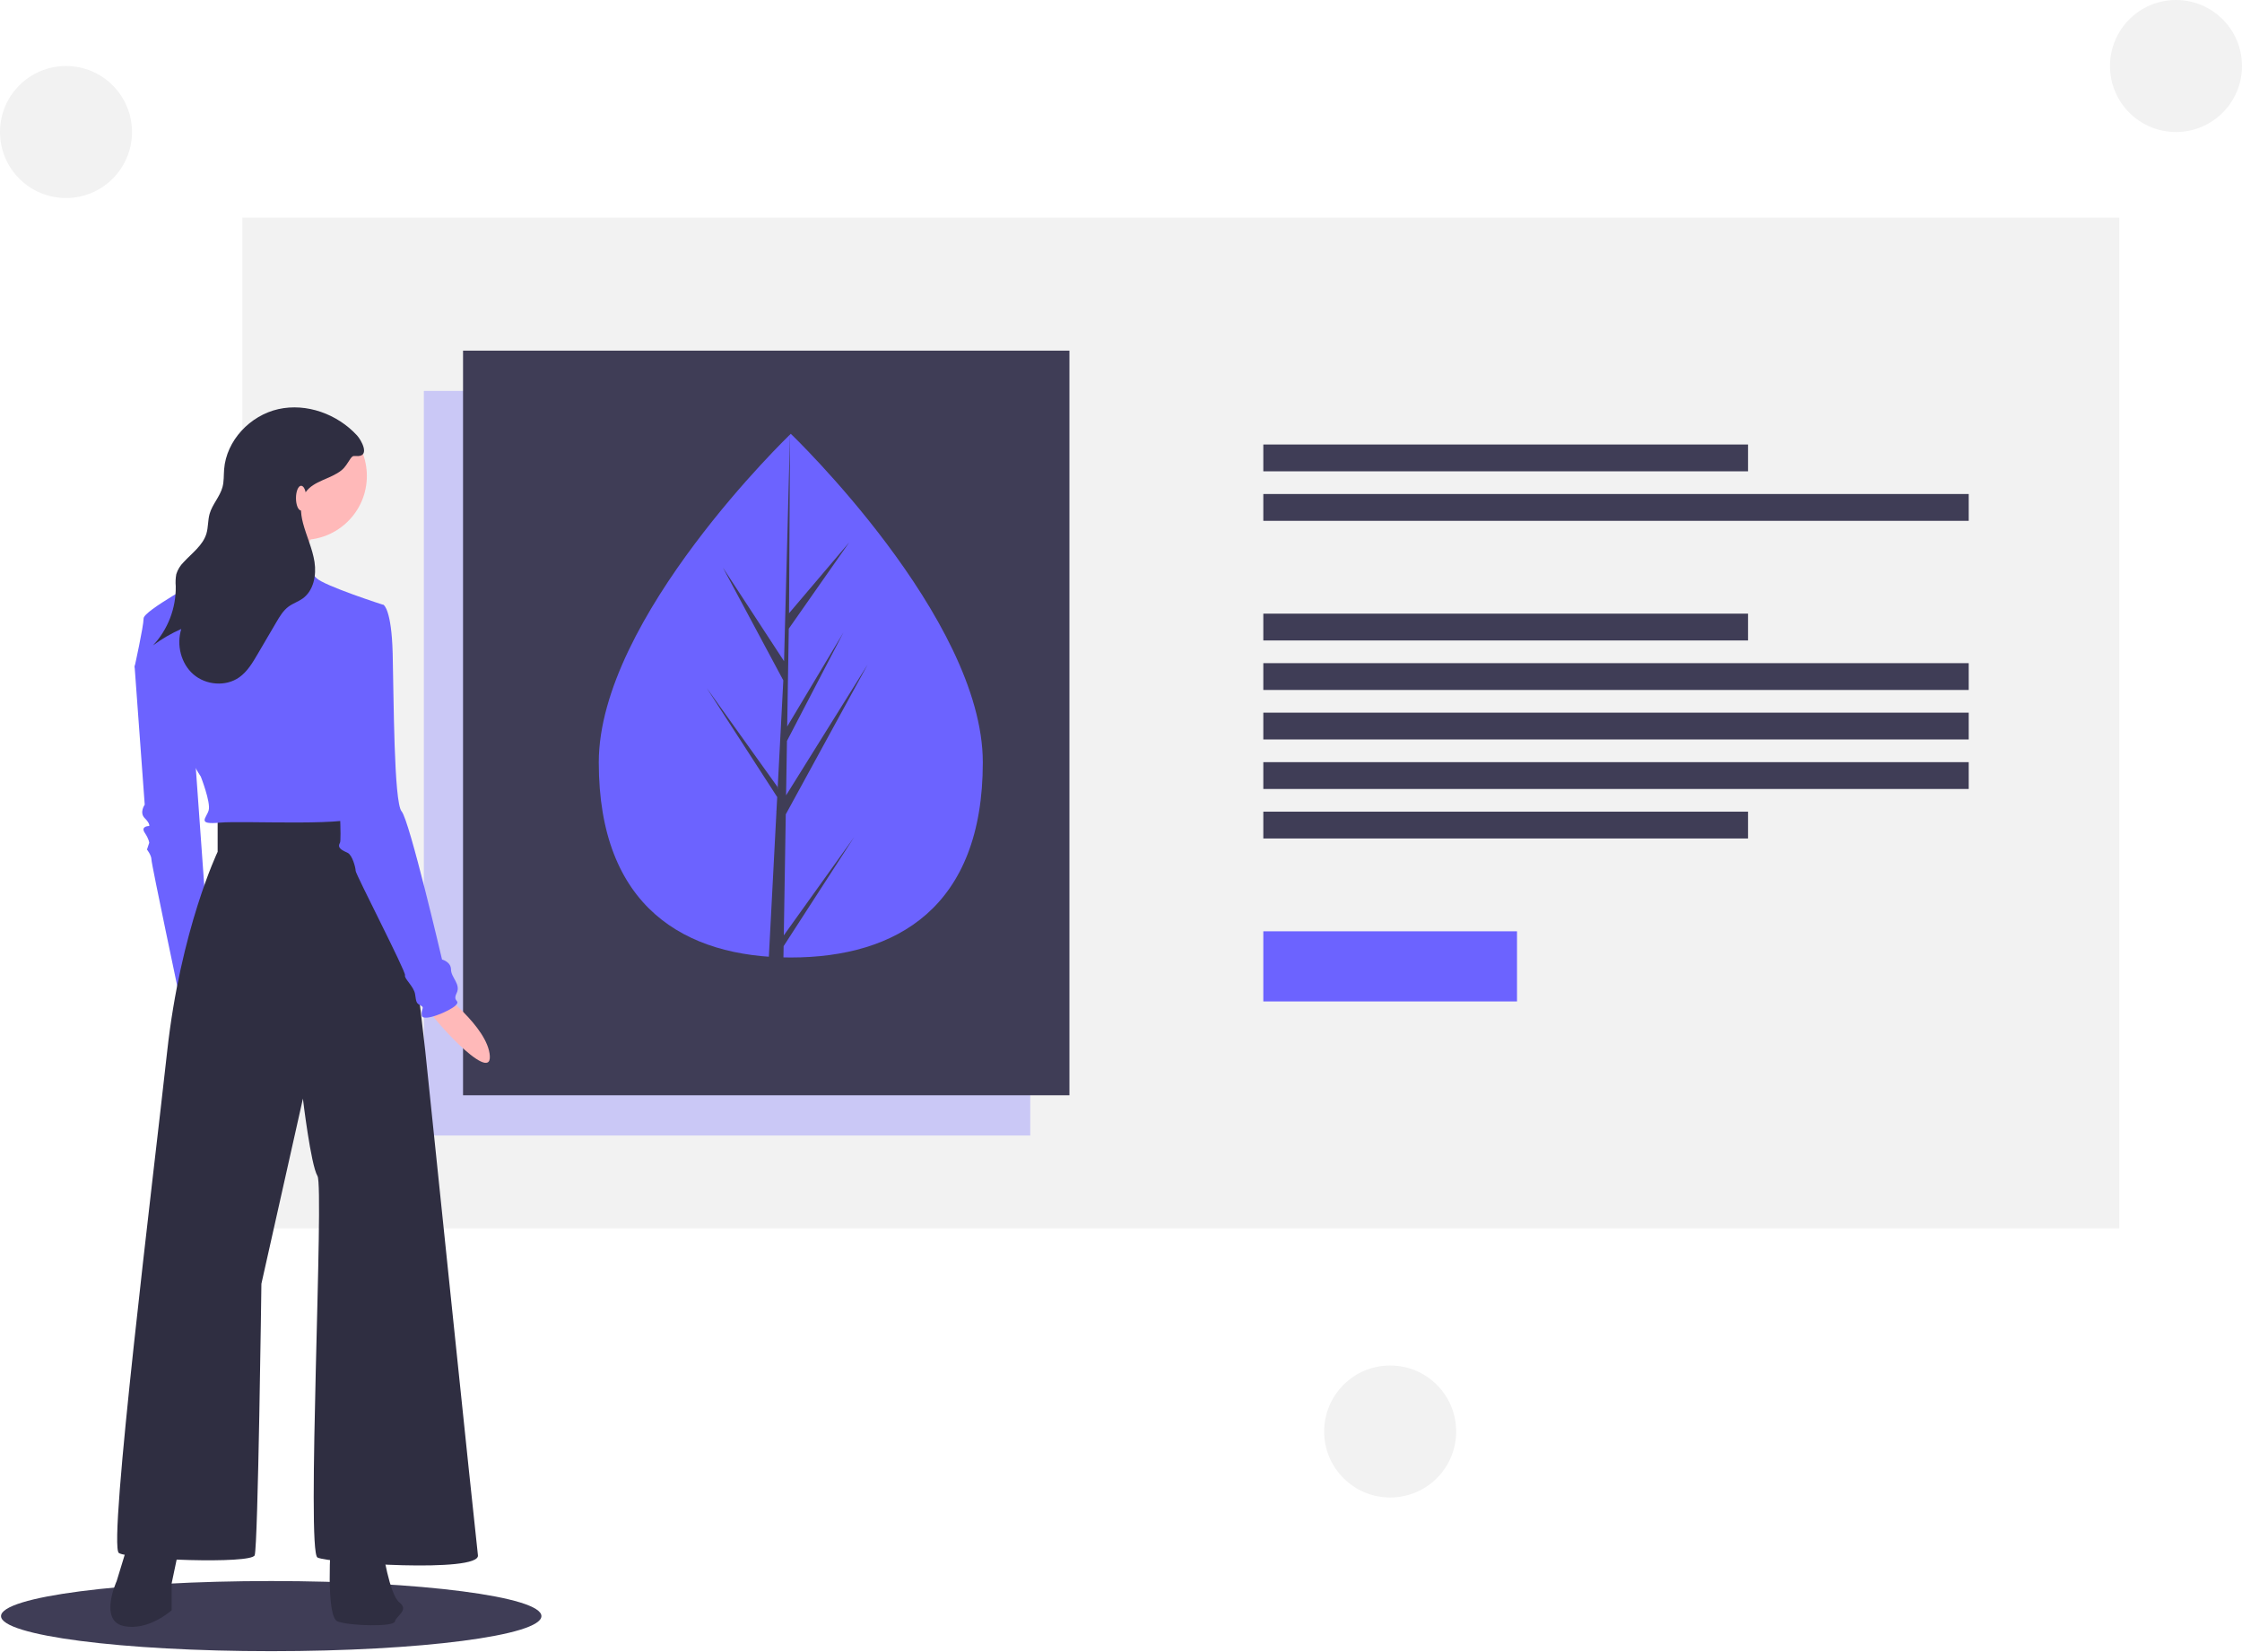
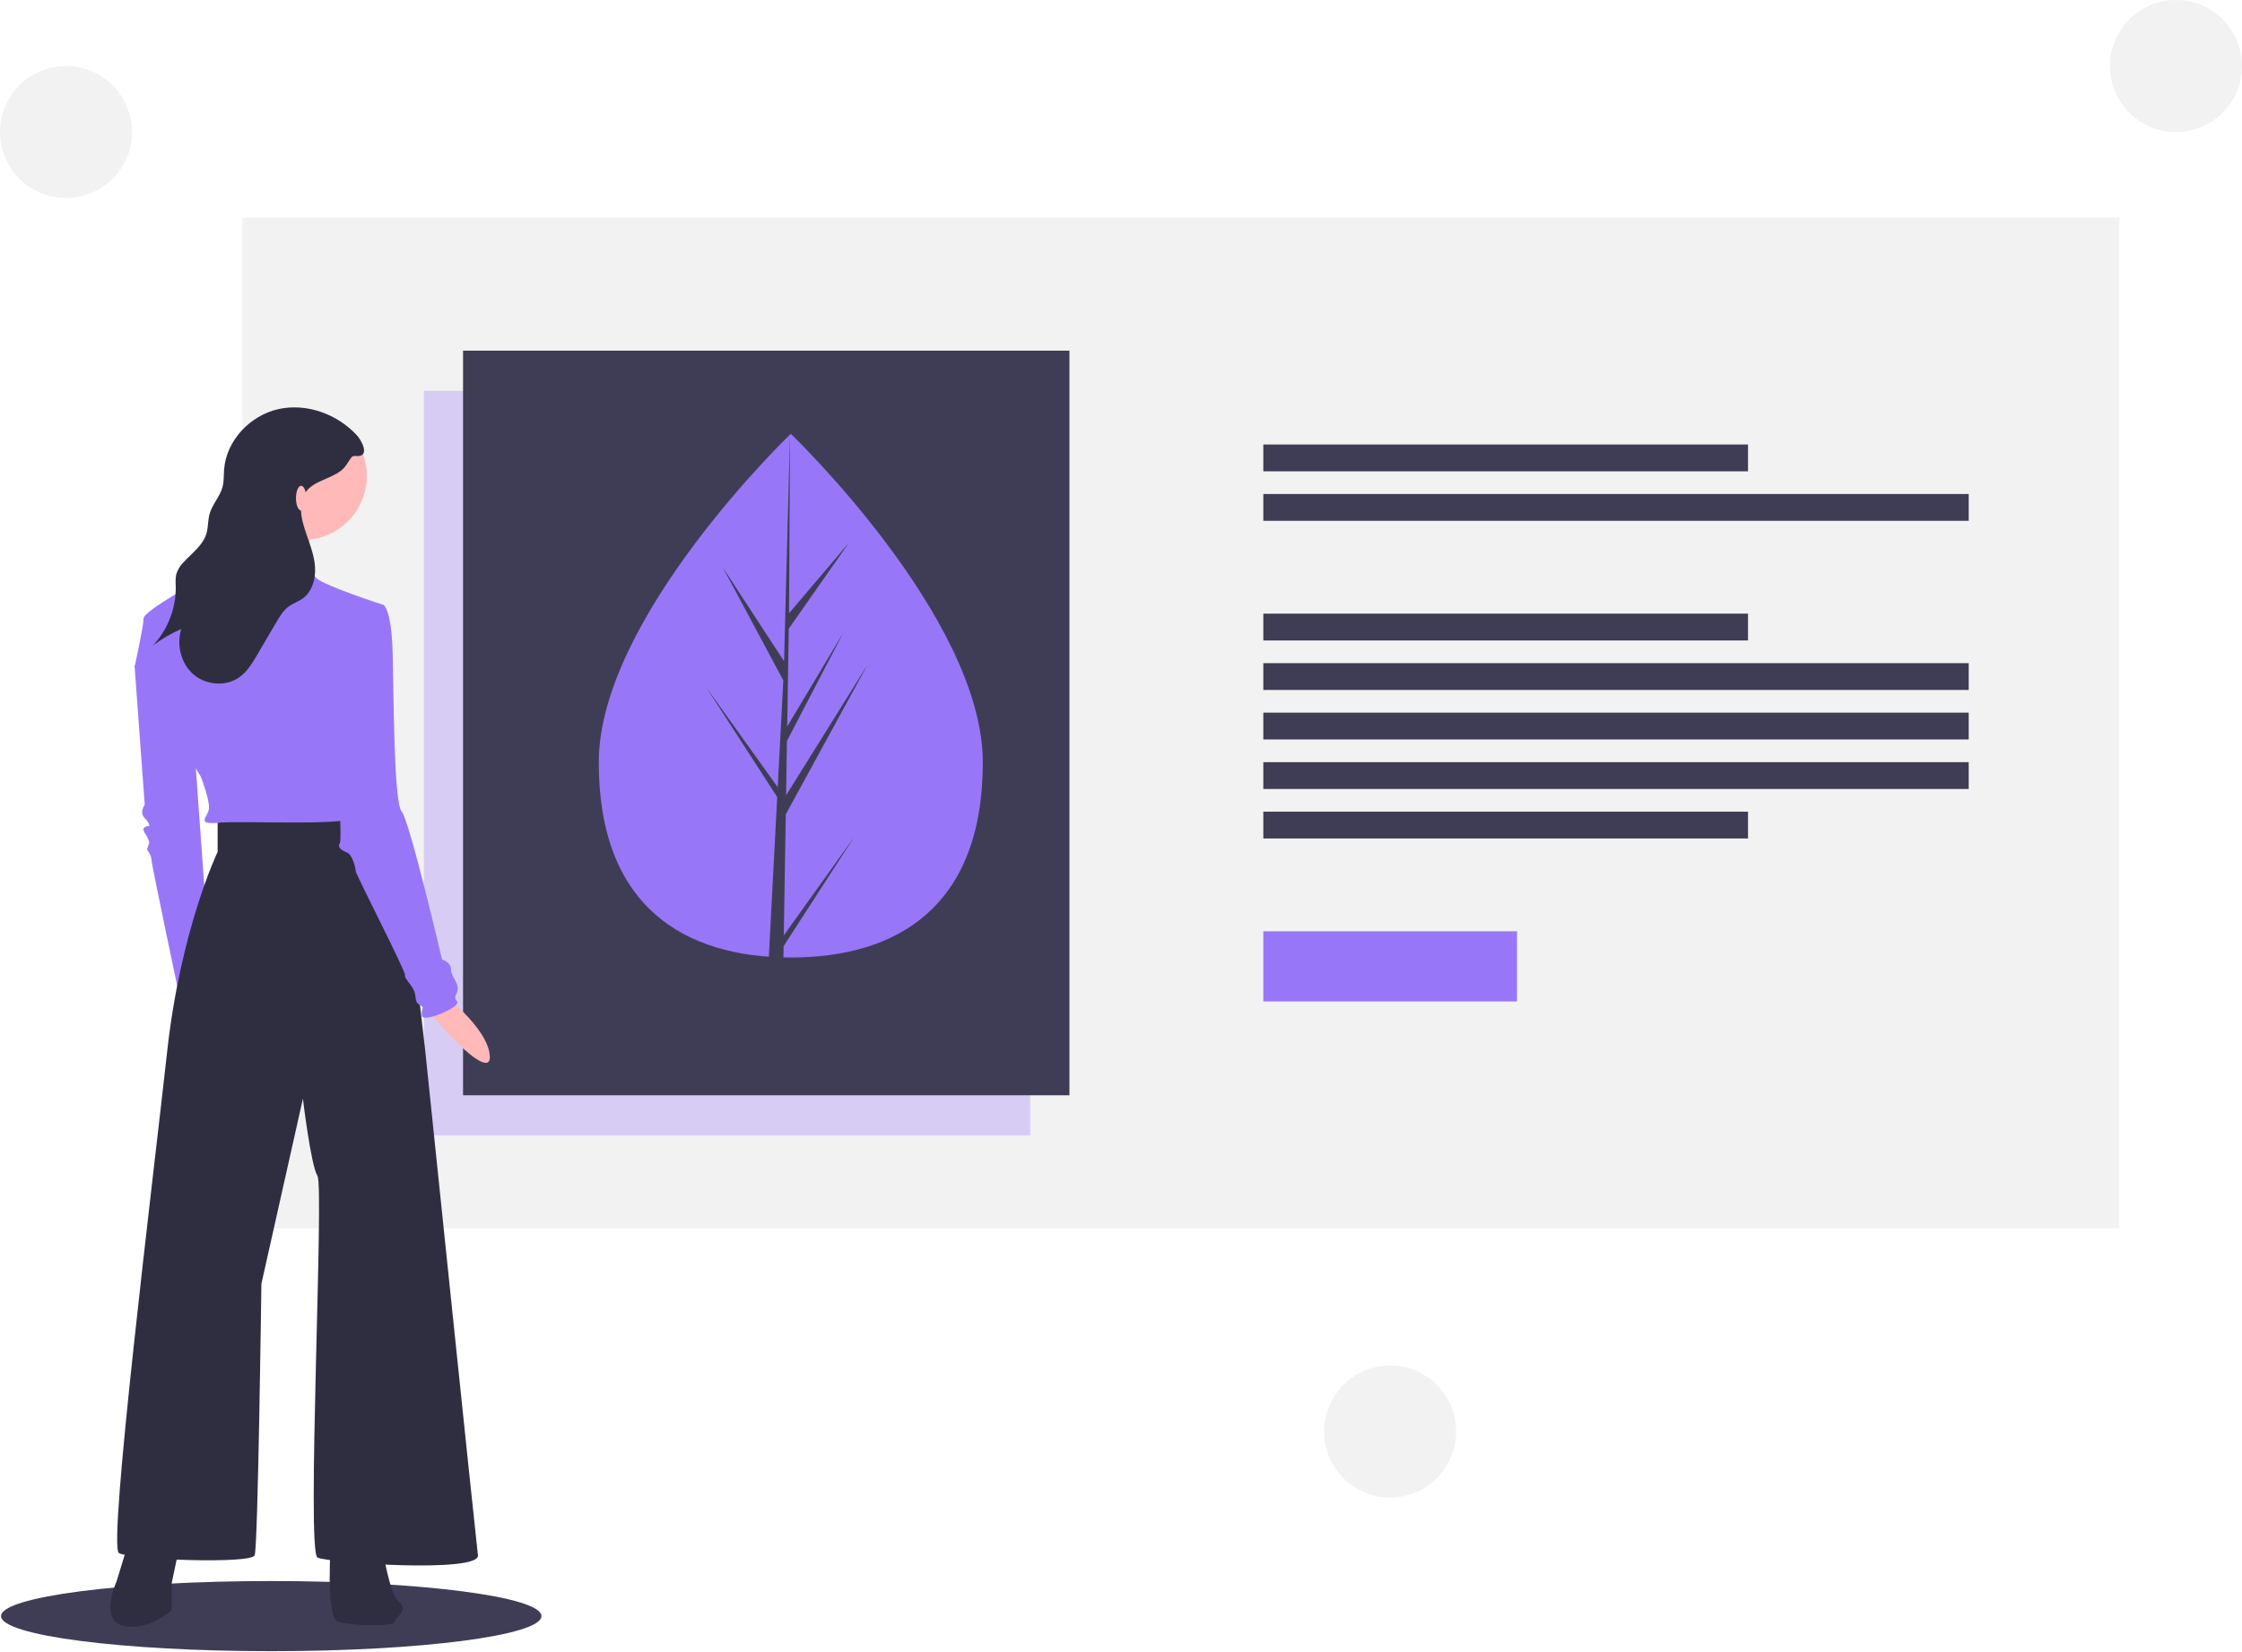
<svg xmlns="http://www.w3.org/2000/svg" id="e165fece-05d2-4993-8602-41b5d2669c6b" data-name="Layer 1" width="1087" height="800.5" viewBox="0 0 1087 800.5">
  <rect x="117.5" y="105.5" width="910" height="490" fill="#f2f2f2" />
-   <rect x="205.5" y="189.5" width="294" height="361" fill="#6c63ff" opacity="0.3" />
+   <rect x="205.5" y="189.5" width="294" height="361" fill="#9777f8" opacity="0.3" />
  <rect x="612.5" y="215.5" width="235" height="13" fill="#3f3d56" />
  <rect x="612.5" y="239.5" width="342" height="13" fill="#3f3d56" />
  <rect x="612.5" y="297.5" width="235" height="13" fill="#3f3d56" />
  <rect x="612.5" y="393.5" width="235" height="13" fill="#3f3d56" />
  <rect x="612.5" y="321.5" width="342" height="13" fill="#3f3d56" />
  <rect x="612.5" y="345.5" width="342" height="13" fill="#3f3d56" />
  <rect x="612.5" y="369.5" width="342" height="13" fill="#3f3d56" />
-   <rect x="612.5" y="451.5" width="123" height="34" fill="#6c63ff" />
+   <rect x="612.5" y="451.5" width="123" height="34" fill="#9777f8" />
  <rect x="224.5" y="170" width="294" height="361" fill="#3f3d56" />
-   <path d="M533,419.358c0,70.111-41.68,94.591-93.094,94.591s-93.094-24.48-93.094-94.591,93.094-159.303,93.094-159.303S533,349.247,533,419.358Z" transform="translate(-56.5 -49.75)" fill="#6c63ff" />
+   <path d="M533,419.358c0,70.111-41.68,94.591-93.094,94.591s-93.094-24.48-93.094-94.591,93.094-159.303,93.094-159.303S533,349.247,533,419.358Z" transform="translate(-56.5 -49.75)" fill="#9777f8" />
  <polygon points="380.014 453.474 380.968 394.797 420.647 322.206 381.117 385.593 381.546 359.209 408.893 306.69 381.659 352.227 381.659 352.228 382.43 304.776 411.714 262.964 382.551 297.314 383.033 210.305 380.006 325.49 380.255 320.738 350.482 275.166 379.777 329.859 377.003 382.855 376.921 381.448 342.598 333.49 376.817 386.417 376.47 393.045 376.408 393.145 376.436 393.689 369.398 528.142 378.801 528.142 379.93 458.694 414.064 405.897 380.014 453.474" fill="#3f3d56" />
  <ellipse cx="131.5" cy="783.5" rx="131" ry="17" fill="#3f3d56" />
-   <path d="M126.123,362.626l-4.352,10.335,4.895,66.905s-2.72,3.808,0,6.527,2.176,3.808,2.176,3.808-4.352,0-2.176,3.264,2.176,4.895,2.176,4.895L127.755,461.623s2.176,2.72,2.176,4.895,14.142,69.08,14.142,69.08l13.598-26.653-7.615-106.068Z" transform="translate(-56.5 -49.75)" fill="#6c63ff" />
+   <path d="M126.123,362.626l-4.352,10.335,4.895,66.905s-2.72,3.808,0,6.527,2.176,3.808,2.176,3.808-4.352,0-2.176,3.264,2.176,4.895,2.176,4.895L127.755,461.623s2.176,2.72,2.176,4.895,14.142,69.08,14.142,69.08l13.598-26.653-7.615-106.068Z" transform="translate(-56.5 -49.75)" fill="#9777f8" />
  <path d="M269.209,529.983s23.932,17.627,24.775,31.724-30.85-20.992-31.065-24.946S269.209,529.983,269.209,529.983Z" transform="translate(-56.5 -49.75)" fill="#ffb9b9" />
  <path d="M119.052,796.69,113.069,816.272s-8.703,19.038,3.264,21.758,23.389-7.615,23.389-7.615V817.36l4.352-20.67Z" transform="translate(-56.5 -49.75)" fill="#2f2e41" />
  <path d="M216.961,796.69s-2.72,36.988,3.264,39.164,27.197,2.72,27.741,0,7.071-5.439,2.176-9.247-8.159-26.109-8.159-26.109Z" transform="translate(-56.5 -49.75)" fill="#2f2e41" />
  <path d="M162.023,446.393v16.318s-17.95,37.532-24.477,96.821S108.717,799.41,114.156,802.673s64.185,5.439,65.817,1.088,3.264-131.634,3.264-131.634l20.126-89.75s3.808,32.092,7.071,37.532-5.439,182.22,0,184.94,78.871,7.615,77.783-1.088-25.565-244.773-25.565-244.773S250.142,447.481,246.334,446.393s-38.62-2.176-44.059-1.088S162.023,446.393,162.023,446.393Z" transform="translate(-56.5 -49.75)" fill="#2f2e41" />
  <circle cx="146.863" cy="230.741" r="31.005" fill="#ffb9b9" />
  <path d="M209.89,306.6s-15.774,24.477-11.967,31.005-40.252-6.527-40.252-6.527,26.653-32.636,26.109-36.444S209.89,306.6,209.89,306.6Z" transform="translate(-56.5 -49.75)" fill="#ffb9b9" />
-   <path d="M242.526,343.044s-28.829-9.247-32.636-13.055a52.318,52.318,0,0,1-6.527-8.159s-34.812-4.895-35.9-4.895-9.247,9.791-11.423,11.967-29.917,16.862-29.917,20.67-4.352,23.389-4.352,23.389,9.791,20.126,15.774,24.477,7.615,3.264,8.159,10.335,8.159,18.494,8.159,18.494,4.895,12.511,3.808,16.318-5.983,7.071,5.439,5.983,67.993,2.176,67.993-3.808-10.879-63.097-10.879-63.097Z" transform="translate(-56.5 -49.75)" fill="#6c63ff" />
-   <path d="M232.192,344.132l10.335-1.088s3.808,2.176,4.352,23.389.544,72.344,4.352,76.696,19.582,71.8,19.582,71.8,4.352,1.088,4.352,4.895,4.895,7.071,2.72,11.423,2.176,3.264-.544,5.983-15.774,8.159-16.318,4.895,1.632-3.808-.544-4.895-2.176-1.632-2.72-5.439-5.439-7.615-4.895-9.247-23.933-48.955-23.933-50.586-1.632-7.615-3.808-8.703-5.439-2.176-3.808-4.895-4.352-84.311-4.352-84.311Z" transform="translate(-56.5 -49.75)" fill="#6c63ff" />
+   <path d="M242.526,343.044s-28.829-9.247-32.636-13.055a52.318,52.318,0,0,1-6.527-8.159s-34.812-4.895-35.9-4.895-9.247,9.791-11.423,11.967-29.917,16.862-29.917,20.67-4.352,23.389-4.352,23.389,9.791,20.126,15.774,24.477,7.615,3.264,8.159,10.335,8.159,18.494,8.159,18.494,4.895,12.511,3.808,16.318-5.983,7.071,5.439,5.983,67.993,2.176,67.993-3.808-10.879-63.097-10.879-63.097Z" transform="translate(-56.5 -49.75)" fill="#9777f8" />
+   <path d="M232.192,344.132l10.335-1.088s3.808,2.176,4.352,23.389.544,72.344,4.352,76.696,19.582,71.8,19.582,71.8,4.352,1.088,4.352,4.895,4.895,7.071,2.72,11.423,2.176,3.264-.544,5.983-15.774,8.159-16.318,4.895,1.632-3.808-.544-4.895-2.176-1.632-2.72-5.439-5.439-7.615-4.895-9.247-23.933-48.955-23.933-50.586-1.632-7.615-3.808-8.703-5.439-2.176-3.808-4.895-4.352-84.311-4.352-84.311Z" transform="translate(-56.5 -49.75)" fill="#9777f8" />
  <path d="M229.581,260.828c-9.508-10.321-24.438-15.798-38.131-12.729s-25.222,15.226-26.293,29.218c-.219,2.862-.037,5.785-.777,8.559-1.246,4.664-4.952,8.361-6.259,13.009-.875,3.113-.616,6.465-1.543,9.562-1.714,5.724-7.019,9.456-11.062,13.855a14.02,14.02,0,0,0-3.541,5.795,21.852,21.852,0,0,0-.268,5.897,41.057,41.057,0,0,1-11.008,28.642,70.653,70.653,0,0,1,13.698-7.963c-2.404,7.655-.206,16.713,5.843,21.986s15.737,6.091,22.277,1.443c3.885-2.762,6.409-7,8.819-11.113l9.126-15.571c1.651-2.816,3.374-5.715,6.011-7.639,2.096-1.529,4.643-2.342,6.753-3.852,5.322-3.808,6.751-11.261,5.76-17.73s-3.9-12.475-5.568-18.803c-1.32-5.005-1.734-10.741,1.235-14.981,3.941-5.628,12.039-6.346,17.393-10.652,2.016-1.621,2.917-3.593,4.36-5.622,1.333-1.873,1.673-1.202,3.738-1.287C235.816,270.617,231.683,263.109,229.581,260.828Z" transform="translate(-56.5 -49.75)" fill="#2f2e41" />
  <ellipse cx="146" cy="241.5" rx="2.5" ry="6" fill="#ffb9b9" />
  <circle cx="674" cy="694" r="32" fill="#f2f2f2" />
  <circle cx="32" cy="64" r="32" fill="#f2f2f2" />
  <circle cx="1055" cy="32" r="32" fill="#f2f2f2" />
</svg>
